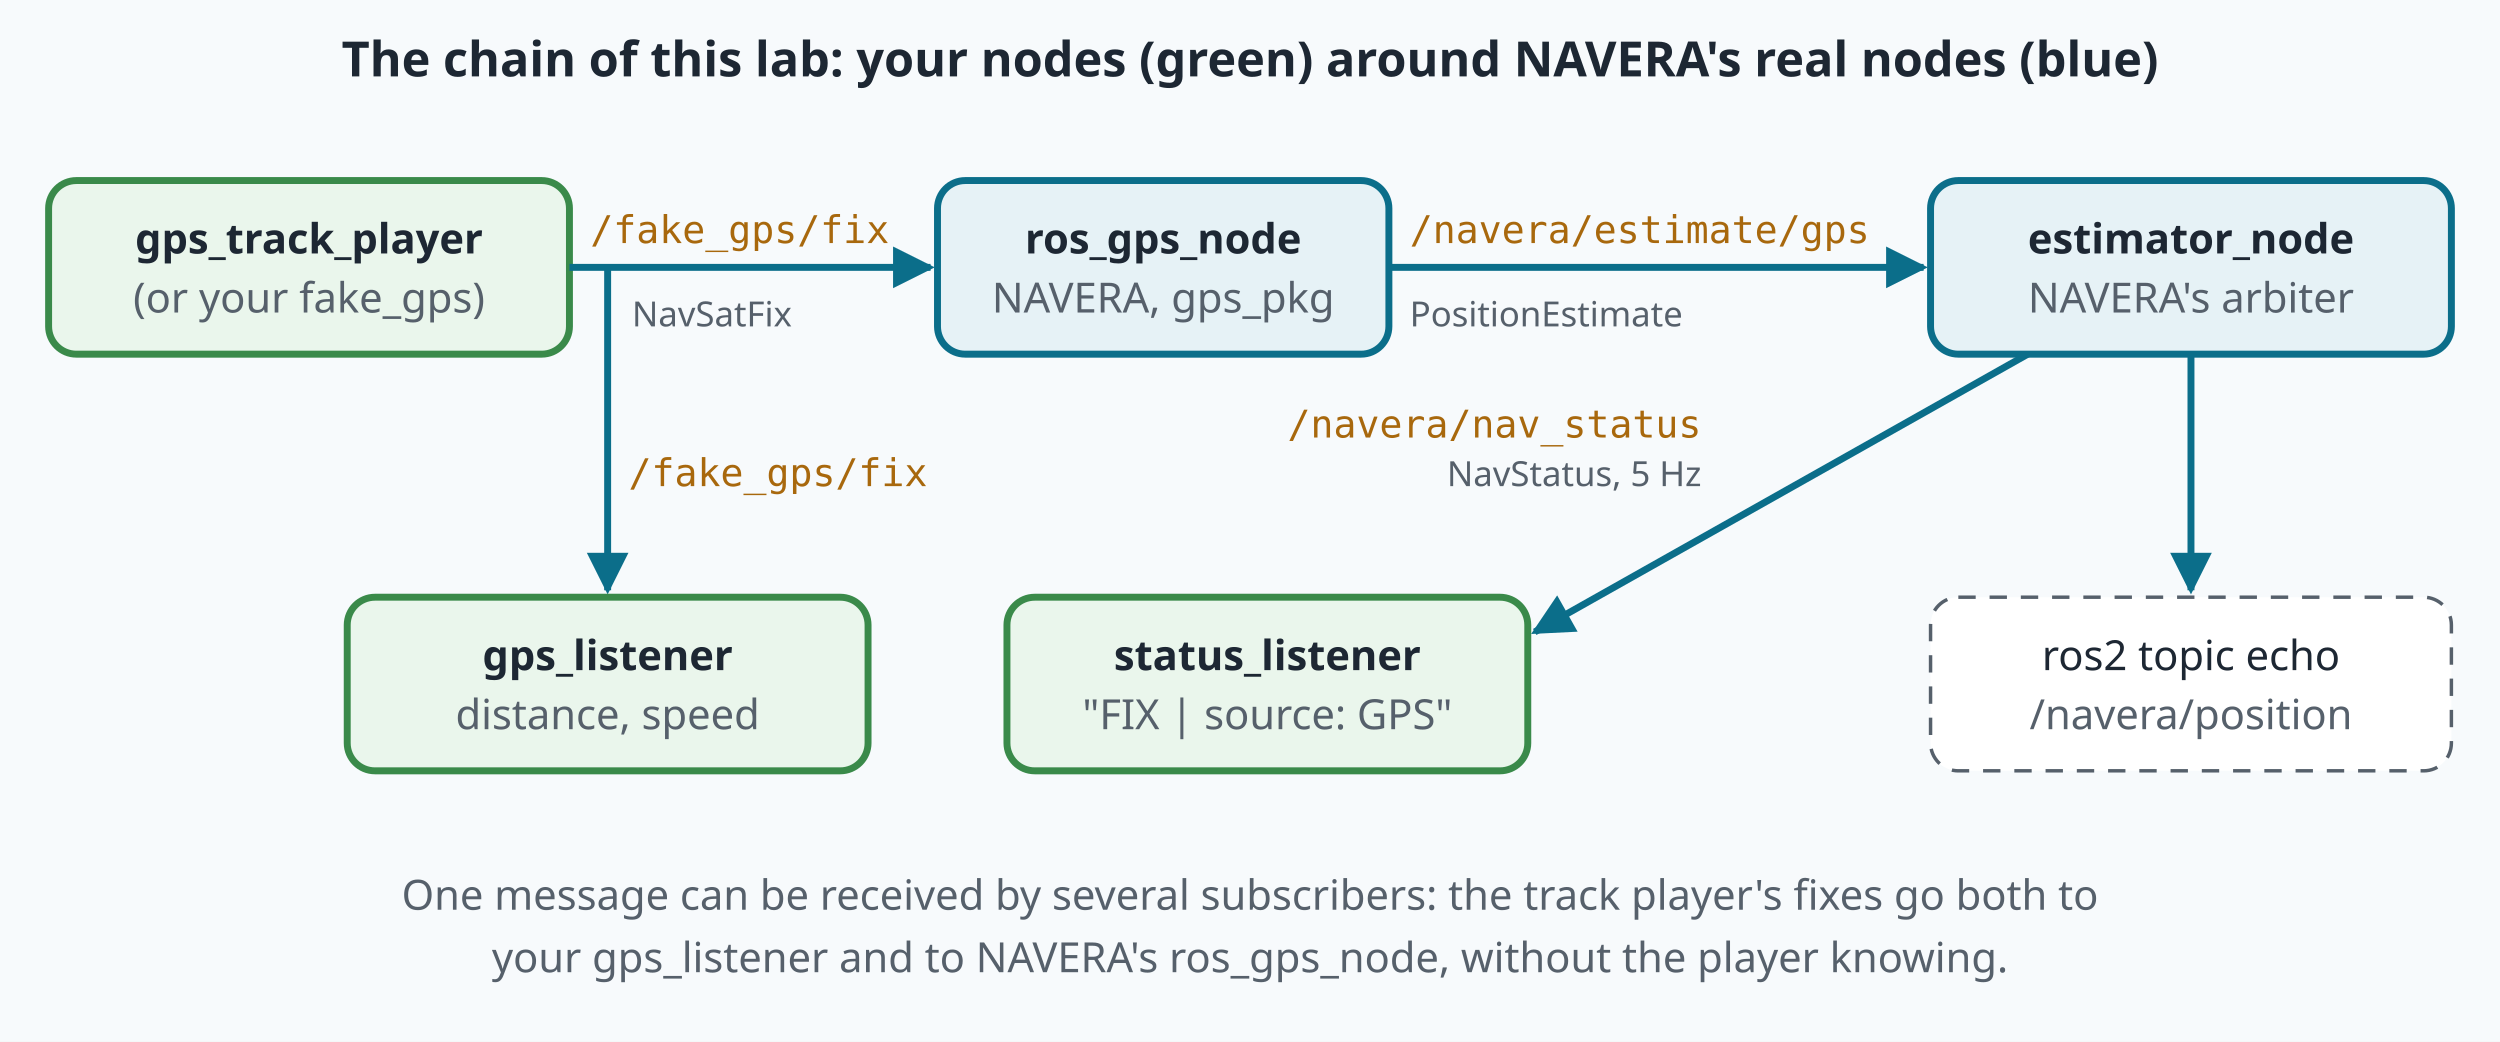
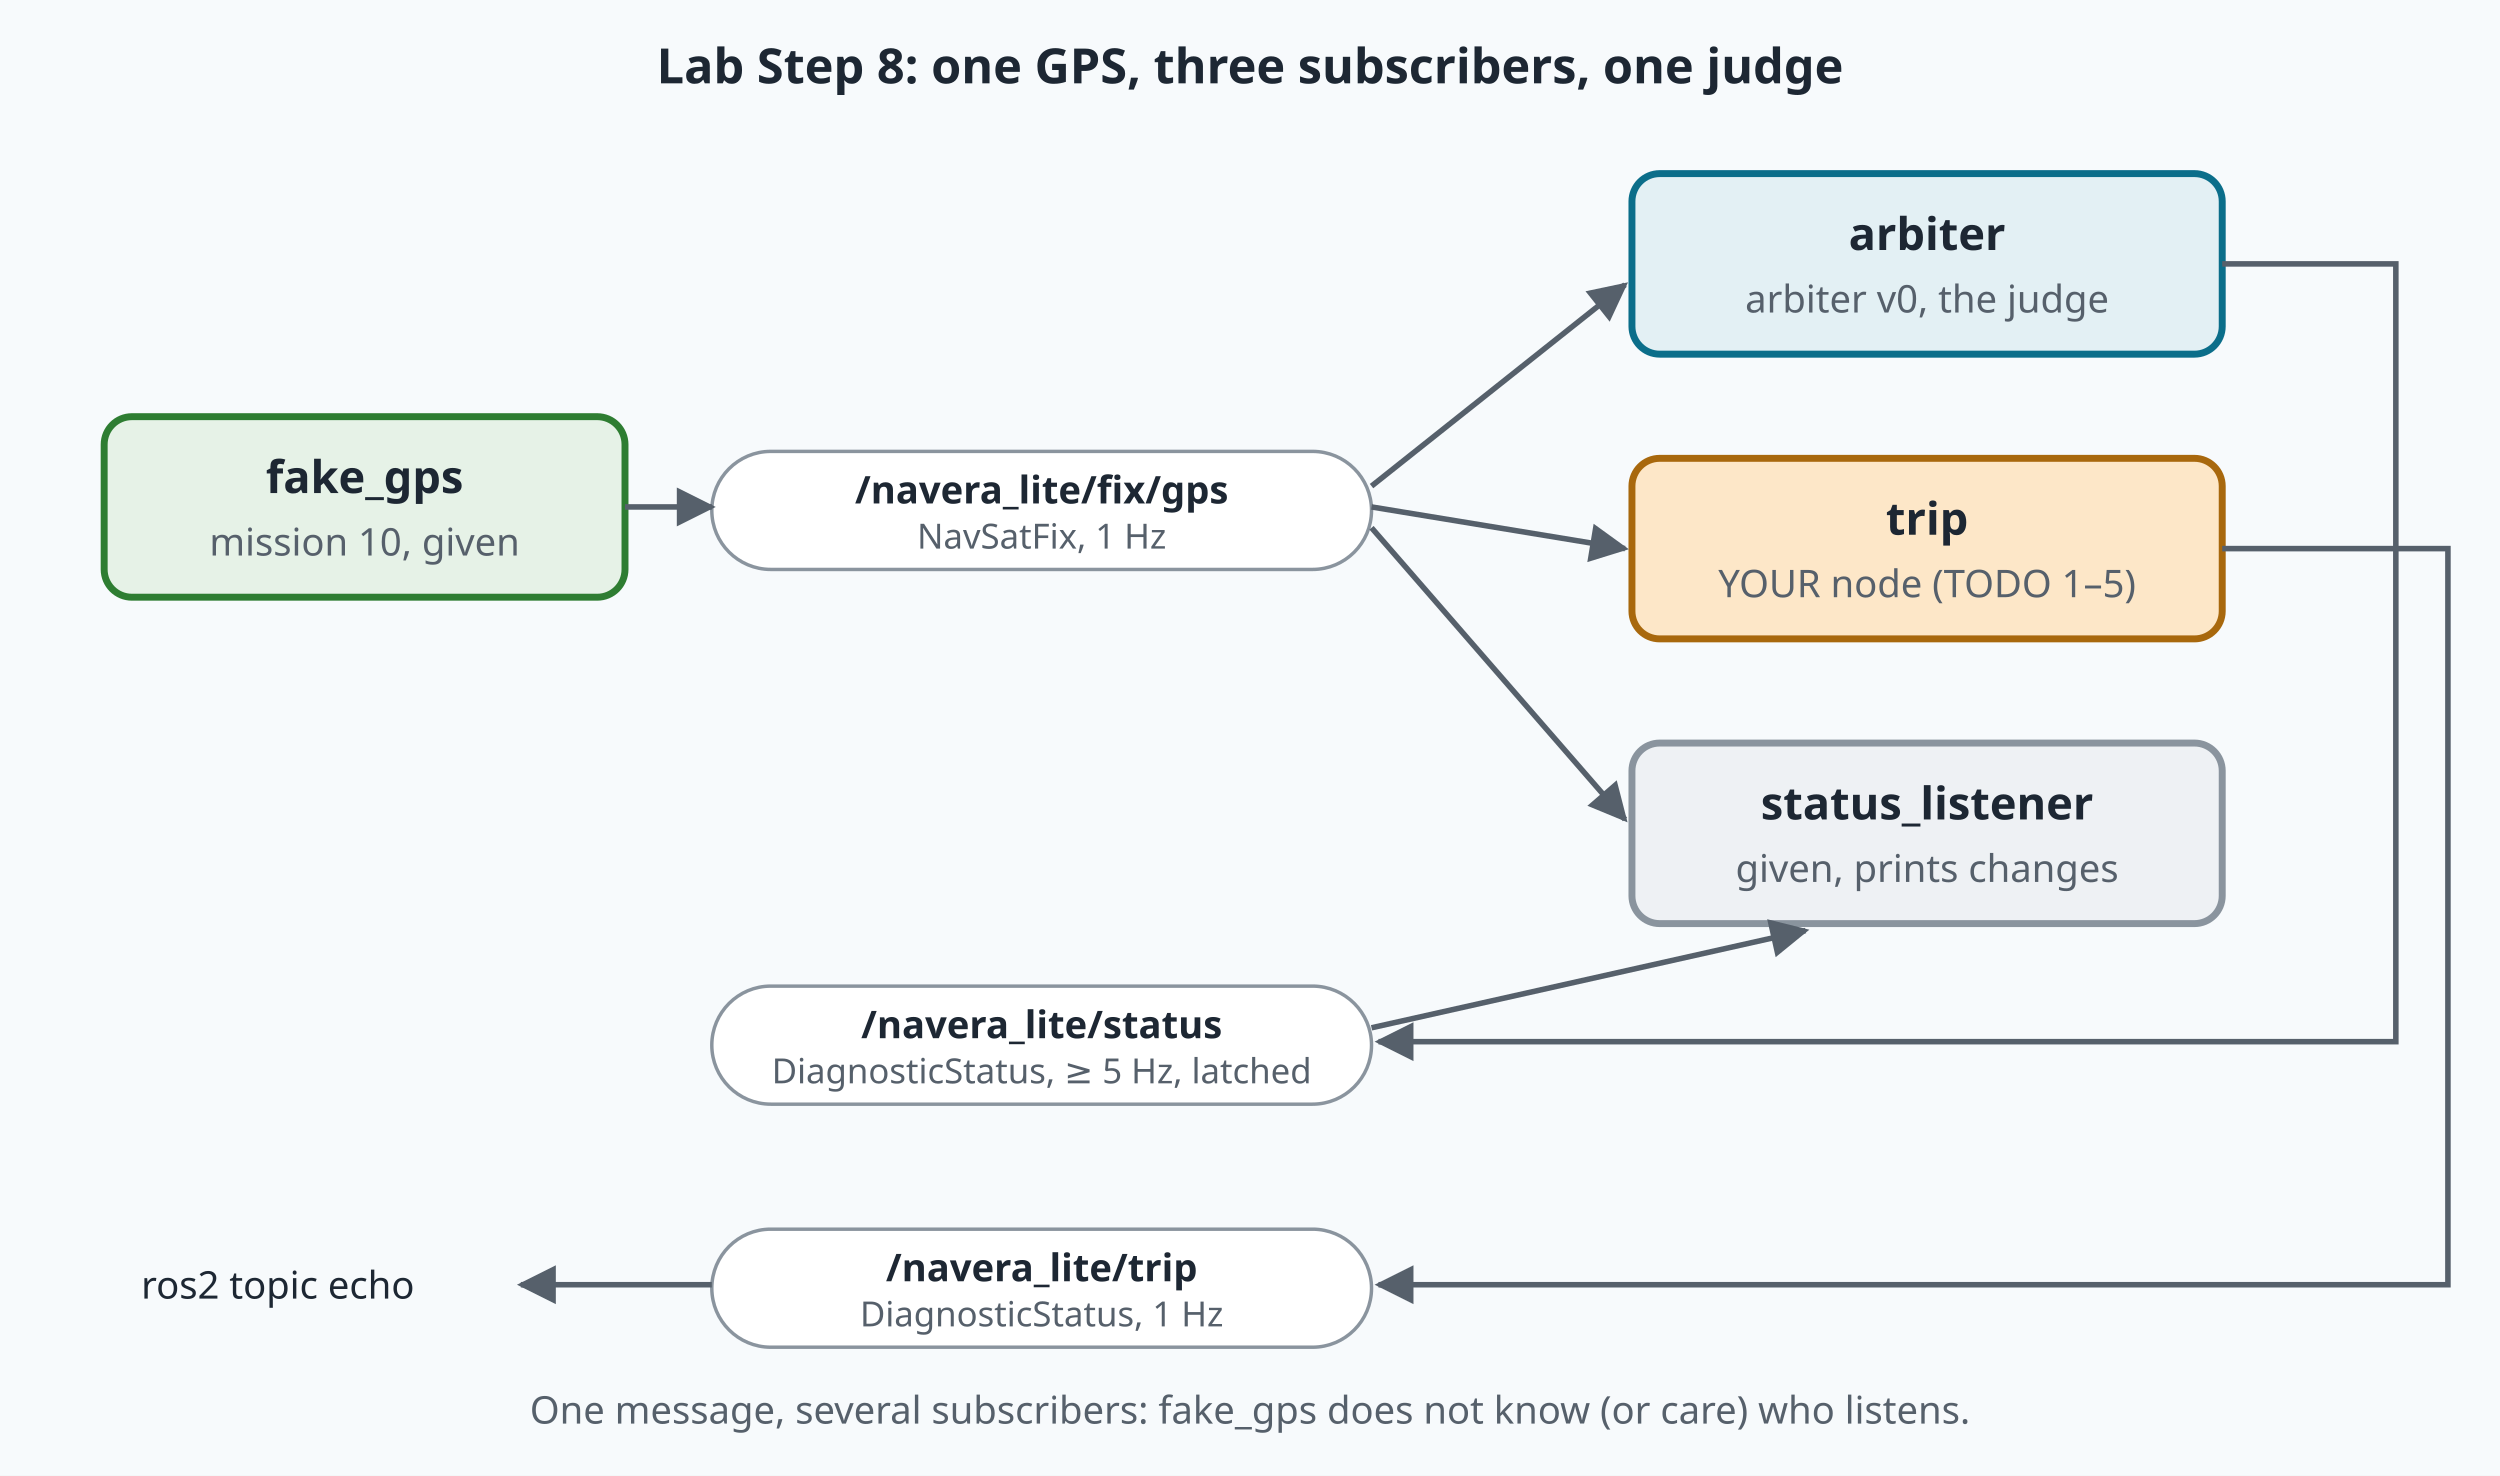
- <svg xmlns="http://www.w3.org/2000/svg" viewBox="0 0 720 300" font-family="sans-serif" font-size="12">
-   <rect width="720" height="300" fill="#f7fafc" />
+ <svg xmlns="http://www.w3.org/2000/svg" viewBox="0 0 720 425" font-family="sans-serif" font-size="12">
+   <rect width="720" height="425" fill="#f7fafc" />
  <defs>
-     <marker id="d" viewBox="0 0 10 10" refX="9" refY="5" markerWidth="6" markerHeight="6" orient="auto">
-       <path d="M0 0 L10 5 L0 10 z" fill="#0b6e8a" />
+     <marker id="a" viewBox="0 0 10 10" refX="9" refY="5" markerWidth="7" markerHeight="7" orient="auto">
+       <path d="M0 0 L10 5 L0 10 z" fill="#56606b" />
    </marker>
  </defs>
-   <text x="360" y="22" text-anchor="middle" font-size="14" font-weight="bold" fill="#1d2733">The chain of this lab: your nodes (green) around NAVERA's real nodes (blue)</text>
-   <rect x="14" y="52" width="150" height="50" rx="8" fill="#eaf6ec" stroke="#3a8a4a" stroke-width="2" />
-   <text x="89" y="73" text-anchor="middle" font-weight="bold" fill="#1d2733">gps_track_player</text>
-   <text x="89" y="90" text-anchor="middle" fill="#56606b">(or your fake_gps)</text>
-   <rect x="270" y="52" width="130" height="50" rx="8" fill="#e6f2f6" stroke="#0b6e8a" stroke-width="2" />
-   <text x="335" y="73" text-anchor="middle" font-weight="bold" fill="#1d2733">ros_gps_node</text>
-   <text x="335" y="90" text-anchor="middle" fill="#56606b">NAVERA, gps_pkg</text>
-   <rect x="556" y="52" width="150" height="50" rx="8" fill="#e6f2f6" stroke="#0b6e8a" stroke-width="2" />
-   <text x="631" y="73" text-anchor="middle" font-weight="bold" fill="#1d2733">estimator_node</text>
-   <text x="631" y="90" text-anchor="middle" fill="#56606b">NAVERA's arbiter</text>
-   <g stroke="#0b6e8a" stroke-width="2" fill="none" marker-end="url(#d)">
-     <path d="M164 77 L268 77" />
-     <path d="M400 77 L554 77" />
-     <path d="M631 102 L631 170" />
-     <path d="M584 102 L442 182" />
-     <path d="M175 77 L175 170" />
-   </g>
-   <g fill="#a8680d" font-family="monospace" font-size="11">
-     <text x="170" y="70">/fake_gps/fix</text>
-     <text x="406" y="70">/navera/estimate/gps</text>
-     <text x="490" y="126" text-anchor="end">/navera/nav_status</text>
-     <text x="181" y="140">/fake_gps/fix</text>
-   </g>
-   <g fill="#56606b" font-size="10">
-     <text x="182" y="94">NavSatFix</text>
-     <text x="406" y="94">PositionEstimate</text>
-     <text x="490" y="140" text-anchor="end">NavStatus, 5 Hz</text>
-   </g>
-   <rect x="100" y="172" width="150" height="50" rx="8" fill="#eaf6ec" stroke="#3a8a4a" stroke-width="2" />
-   <text x="175" y="193" text-anchor="middle" font-weight="bold" fill="#1d2733">gps_listener</text>
-   <text x="175" y="210" text-anchor="middle" fill="#56606b">distance, speed</text>
-   <rect x="290" y="172" width="150" height="50" rx="8" fill="#eaf6ec" stroke="#3a8a4a" stroke-width="2" />
-   <text x="365" y="193" text-anchor="middle" font-weight="bold" fill="#1d2733">status_listener</text>
-   <text x="365" y="210" text-anchor="middle" fill="#56606b">"FIX | source: GPS"</text>
-   <rect x="556" y="172" width="150" height="50" rx="8" fill="#ffffff" stroke="#56606b" stroke-dasharray="5 4" />
-   <text x="631" y="193" text-anchor="middle" fill="#1d2733">ros2 topic echo</text>
-   <text x="631" y="210" text-anchor="middle" fill="#56606b">/navera/position</text>
-   <text x="360" y="262" text-anchor="middle" fill="#56606b">One message can be received by several subscribers: the track player's fixes go both to</text>
-   <text x="360" y="280" text-anchor="middle" fill="#56606b">your gps_listener and to NAVERA's ros_gps_node, without the player knowing.</text>
+   <text x="360.0" y="24.0" fill="#1d2733" text-anchor="middle" font-size="14" font-weight="bold">Lab Step 8: one GPS, three subscribers, one judge</text>
+   <rect x="30" y="120" width="150" height="52" rx="8" fill="#e6f2e7" stroke="#2e7d32" stroke-width="2" />
+   <text x="105.0" y="142.0" fill="#1d2733" text-anchor="middle" font-size="13" font-weight="bold">fake_gps</text>
+   <text x="105.0" y="160.0" fill="#56606b" text-anchor="middle" font-size="11">mission 10, given</text>
+   <rect x="205" y="130" width="190" height="34" rx="17" fill="#ffffff" stroke="#8a949e" />
+   <text x="300.0" y="145.0" fill="#1d2733" text-anchor="middle" font-size="11" font-weight="bold">/navera_lite/fix/gps</text>
+   <text x="300.0" y="158.0" fill="#56606b" text-anchor="middle" font-size="10">NavSatFix, 1 Hz</text>
+   <rect x="470" y="50" width="170" height="52" rx="8" fill="#e3f0f4" stroke="#0b6e8a" stroke-width="2" />
+   <text x="555.0" y="72.0" fill="#1d2733" text-anchor="middle" font-size="13" font-weight="bold">arbiter</text>
+   <text x="555.0" y="90.0" fill="#56606b" text-anchor="middle" font-size="11">arbiter v0, the judge</text>
+   <rect x="470" y="132" width="170" height="52" rx="8" fill="#fde7c8" stroke="#a8680d" stroke-width="2" />
+   <text x="555.0" y="154.0" fill="#1d2733" text-anchor="middle" font-size="13" font-weight="bold">trip</text>
+   <text x="555.0" y="172.0" fill="#56606b" text-anchor="middle" font-size="11">YOUR node (TODO 1–5)</text>
+   <rect x="470" y="214" width="170" height="52" rx="8" fill="#eef1f4" stroke="#8a949e" stroke-width="2" />
+   <text x="555.0" y="236.0" fill="#1d2733" text-anchor="middle" font-size="13" font-weight="bold">status_listener</text>
+   <text x="555.0" y="254.0" fill="#56606b" text-anchor="middle" font-size="11">given, prints changes</text>
+   <line x1="180" y1="146" x2="205" y2="146" stroke="#56606b" stroke-width="1.6" marker-end="url(#a)" />
+   <line x1="395" y1="140" x2="468" y2="82" stroke="#56606b" stroke-width="1.6" marker-end="url(#a)" />
+   <line x1="395" y1="146" x2="468" y2="158" stroke="#56606b" stroke-width="1.6" marker-end="url(#a)" />
+   <line x1="395" y1="152" x2="468" y2="236" stroke="#56606b" stroke-width="1.6" marker-end="url(#a)" />
+   <rect x="205" y="284" width="190" height="34" rx="17" fill="#ffffff" stroke="#8a949e" />
+   <text x="300.0" y="299.0" fill="#1d2733" text-anchor="middle" font-size="11" font-weight="bold">/navera_lite/status</text>
+   <text x="300.0" y="312.0" fill="#56606b" text-anchor="middle" font-size="10">DiagnosticStatus, ≥ 5 Hz, latched</text>
+   <path d="M640 76 H690 V300 H397" fill="none" stroke="#56606b" stroke-width="1.6" marker-end="url(#a)" />
+   <line x1="395" y1="296" x2="520" y2="268" stroke="#56606b" stroke-width="1.6" marker-end="url(#a)" />
+   <rect x="205" y="354" width="190" height="34" rx="17" fill="#ffffff" stroke="#8a949e" />
+   <text x="300.0" y="369.0" fill="#1d2733" text-anchor="middle" font-size="11" font-weight="bold">/navera_lite/trip</text>
+   <text x="300.0" y="382.0" fill="#56606b" text-anchor="middle" font-size="10">DiagnosticStatus, 1 Hz</text>
+   <path d="M640 158 H705 V370 H397" fill="none" stroke="#56606b" stroke-width="1.6" marker-end="url(#a)" />
+   <line x1="205" y1="370" x2="150" y2="370" stroke="#56606b" stroke-width="1.6" marker-end="url(#a)" />
+   <text x="80.0" y="374.0" fill="#1d2733" text-anchor="middle" font-size="11">ros2 topic echo</text>
+   <text x="360.0" y="410.0" fill="#56606b" text-anchor="middle" font-size="11">One message, several subscribers: fake_gps does not know (or care) who listens.</text>
</svg>
